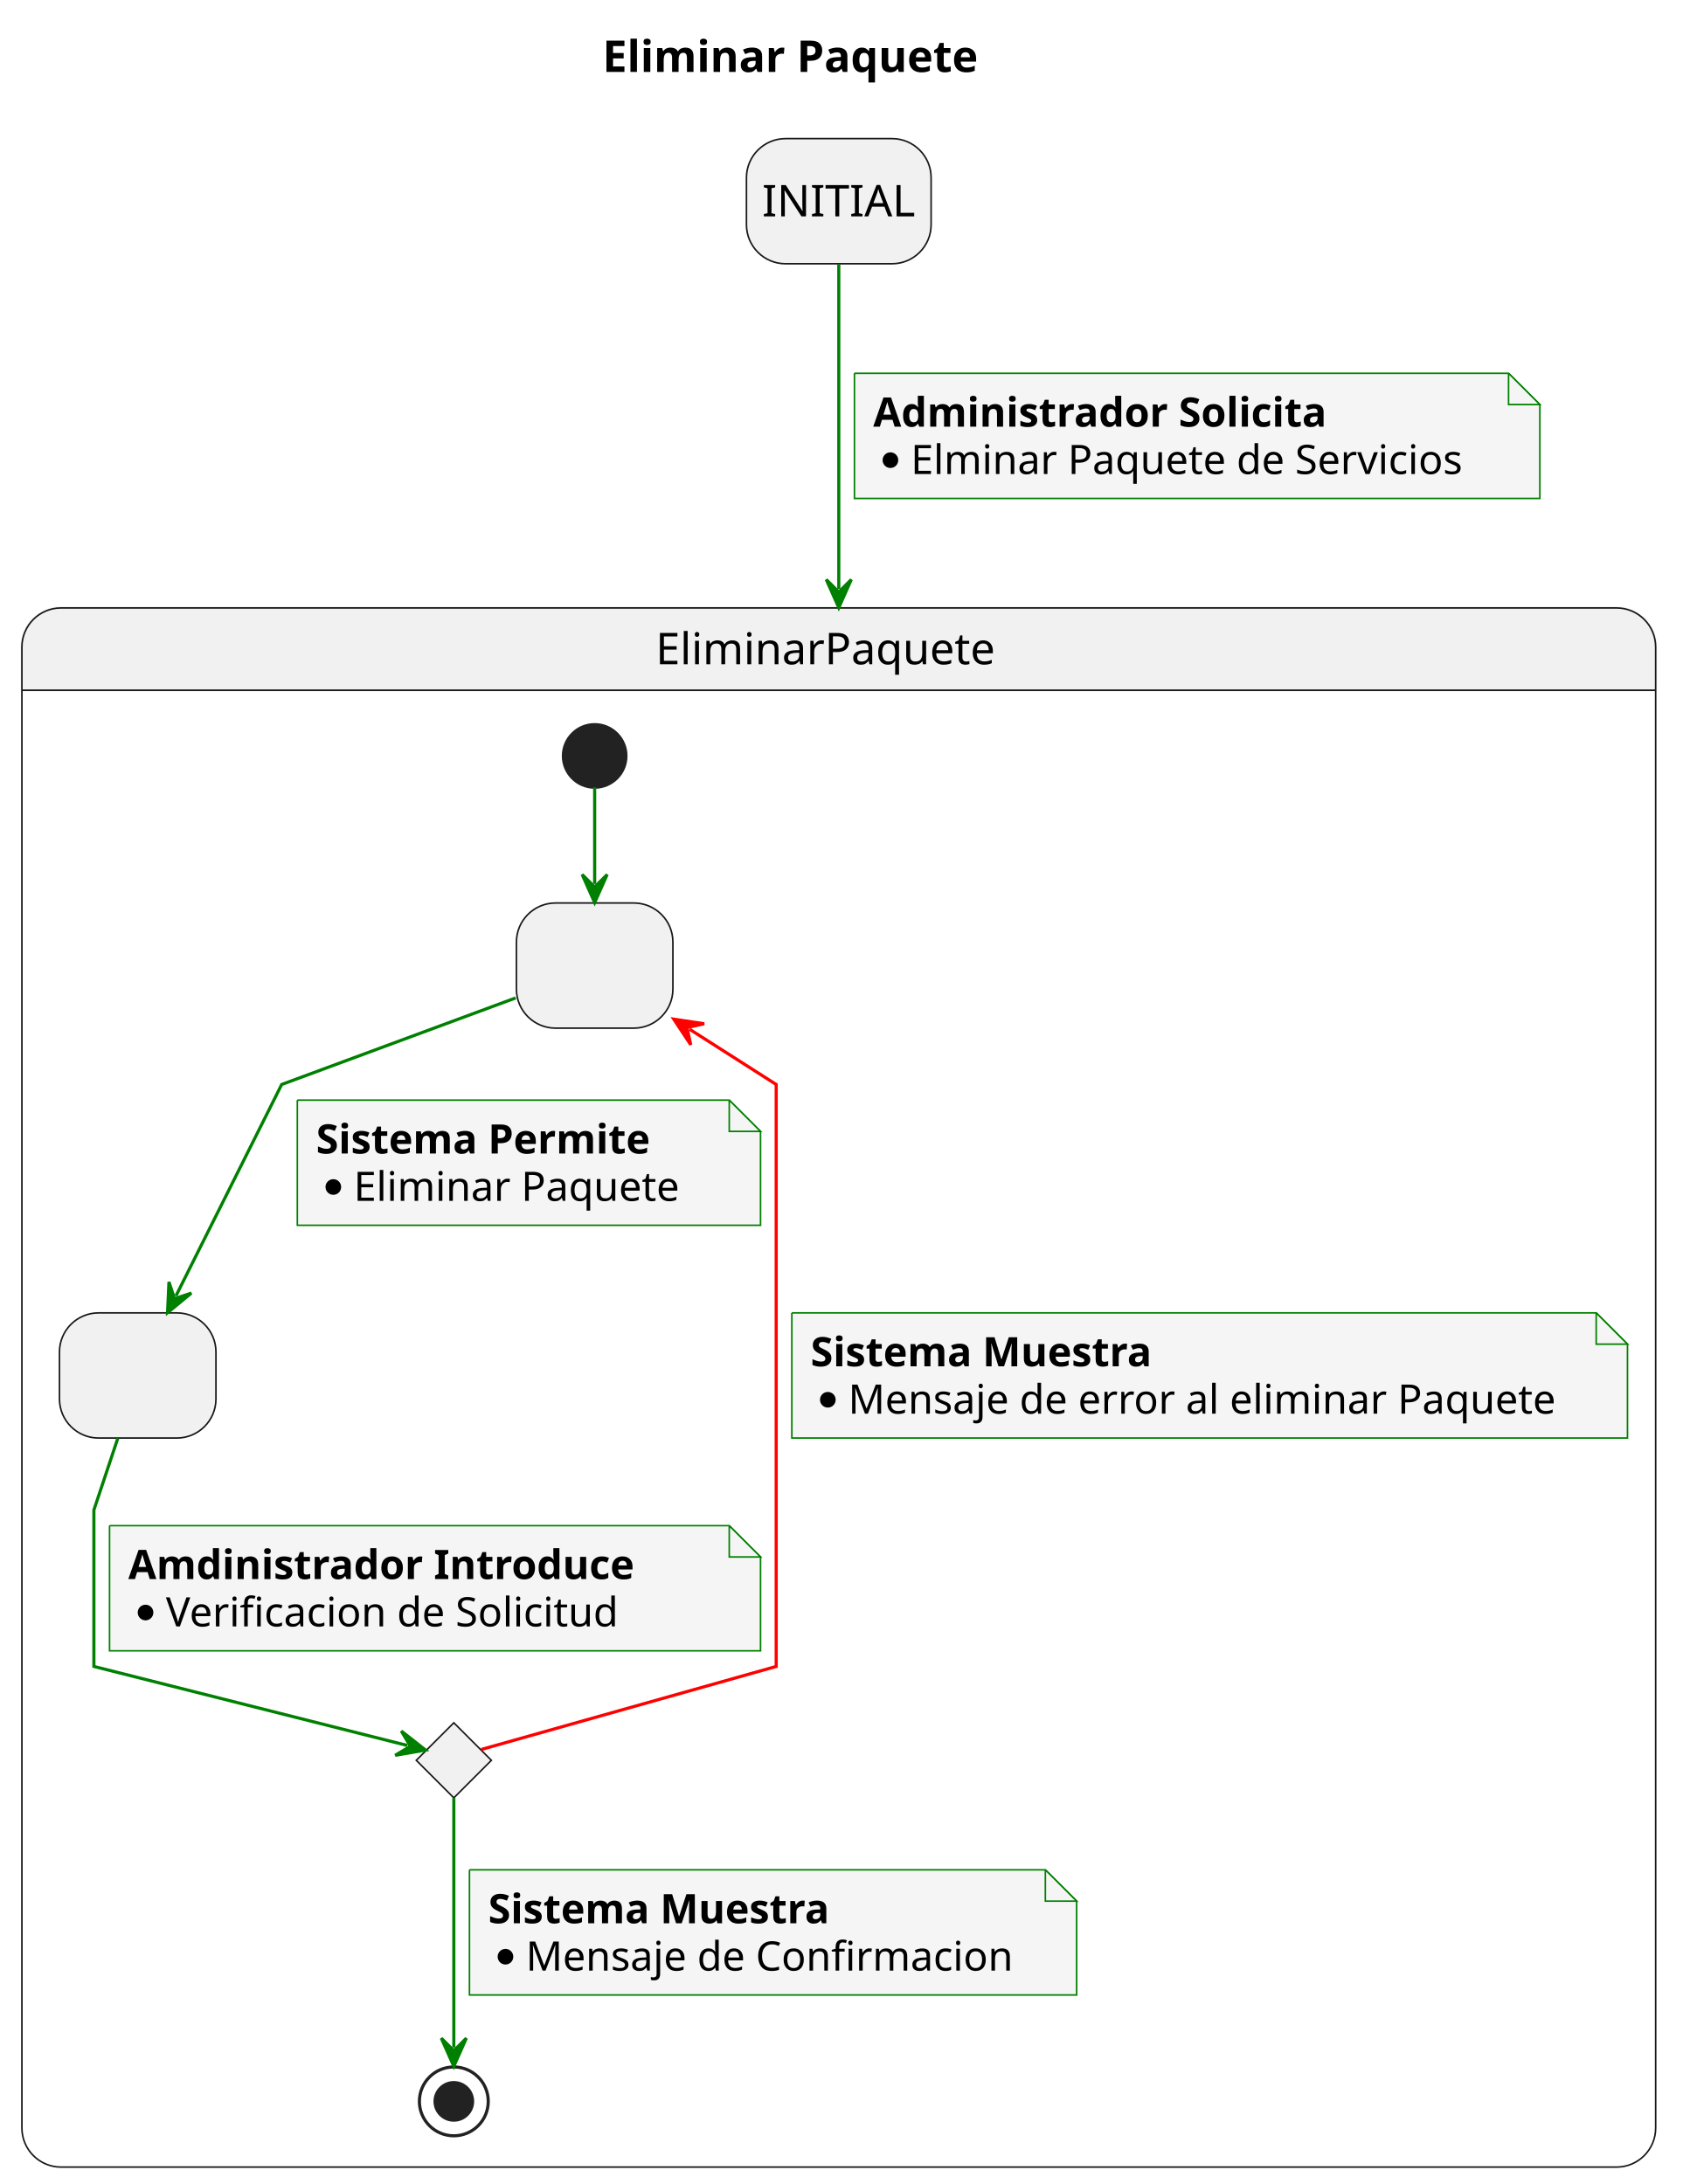
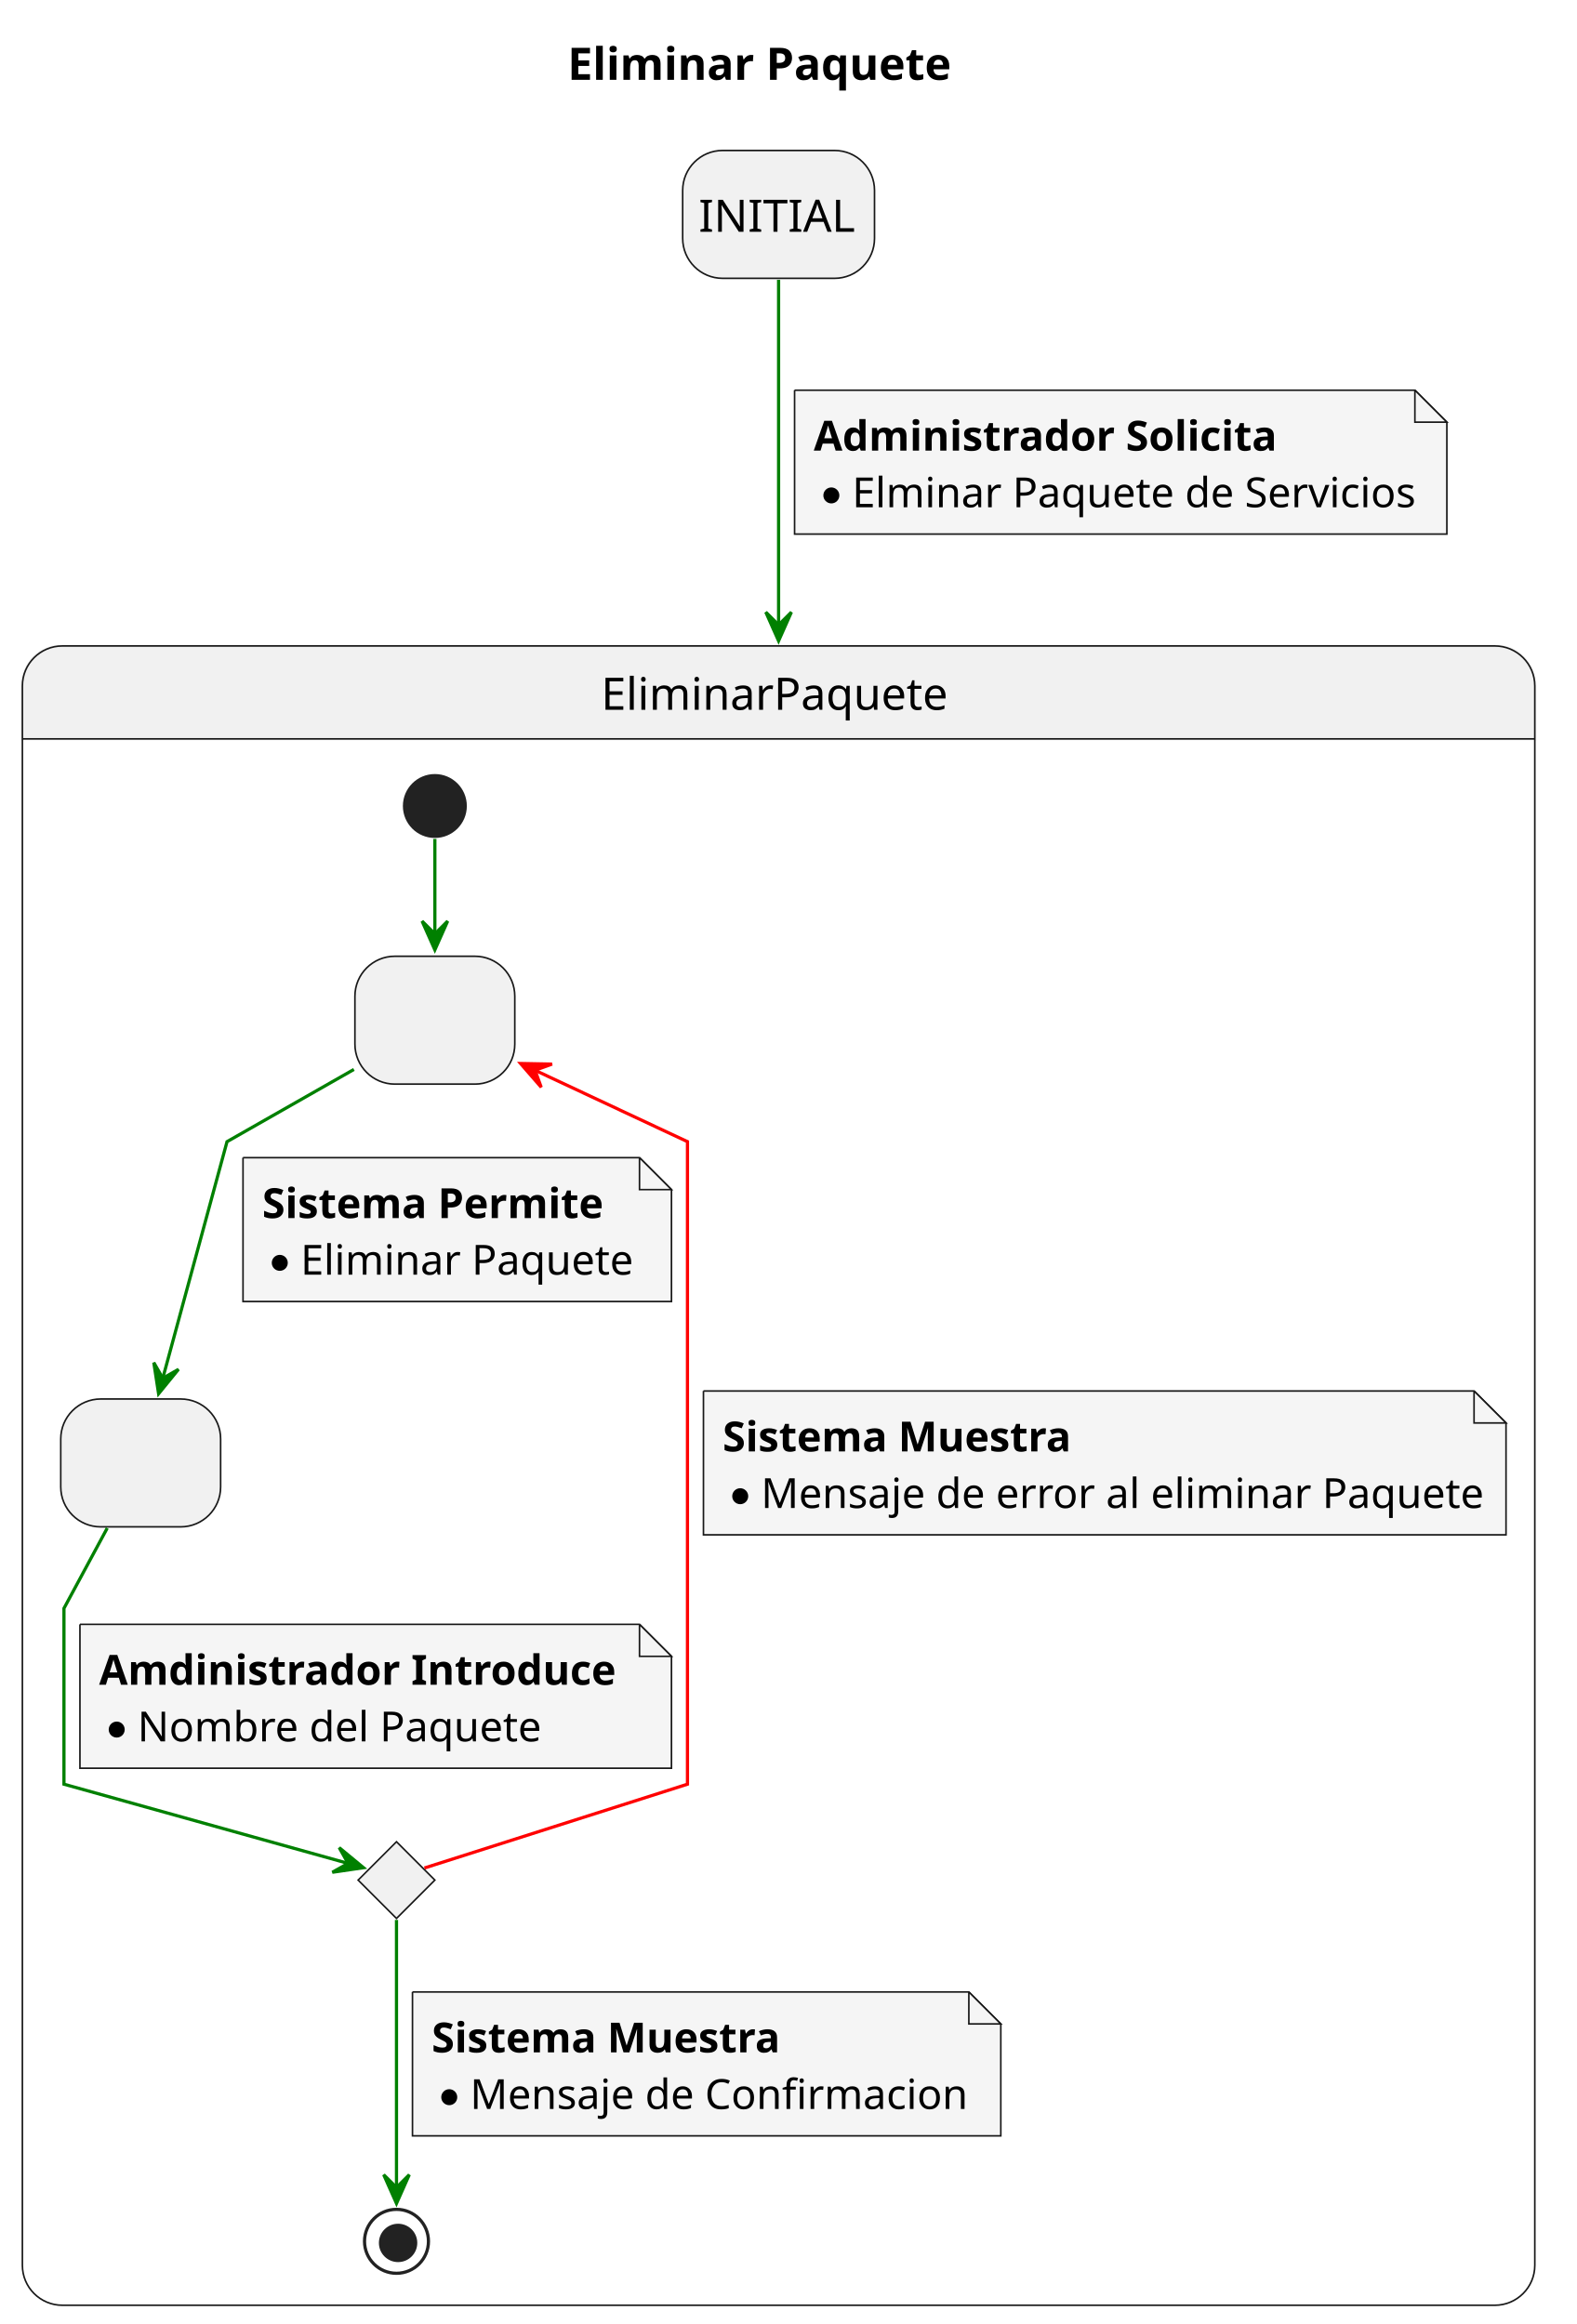
- <svg xmlns="http://www.w3.org/2000/svg" contentStyleType="text/css" height="698px" preserveAspectRatio="none" style="width:542px;height:698px;background:#FFFFFF;" version="1.1" viewBox="0 0 542 698" width="542px" zoomAndPan="magnify">
+ <svg xmlns="http://www.w3.org/2000/svg" contentStyleType="text/css" height="727px" preserveAspectRatio="none" style="width:493px;height:727px;background:#FFFFFF;" version="1.1" viewBox="0 0 493 727" width="493px" zoomAndPan="magnify">
  <defs />
  <g>
-     <text fill="#000000" font-family="sans-serif" font-size="14" font-weight="bold" lengthAdjust="spacing" textLength="137" x="192.5" y="22.995">Eliminar Paquete</text>
-     <rect fill="#F1F1F1" height="40" rx="12.5" ry="12.5" style="stroke:#181818;stroke-width:0.5;" width="59" x="238.5" y="44.297" />
-     <text fill="#000000" font-family="sans-serif" font-size="14" lengthAdjust="spacing" textLength="49" x="243.5" y="69.144">INITIAL</text>
-     <path d="M19.5,194.297 L516.5,194.297 A12.5,12.5 0 0 1 529,206.797 L529,220.594 L7,220.594 L7,206.797 A12.5,12.5 0 0 1 19.5,194.297 " fill="#F1F1F1" style="stroke:#F1F1F1;stroke-width:1.0;" />
-     <rect fill="none" height="498.297" rx="12.5" ry="12.5" style="stroke:#181818;stroke-width:0.5;" width="522" x="7" y="194.297" />
-     <line style="stroke:#181818;stroke-width:0.5;" x1="7" x2="529" y1="220.594" y2="220.594" />
-     <text fill="#000000" font-family="sans-serif" font-size="14" lengthAdjust="spacing" textLength="117" x="209.5" y="212.292">EliminarPaquete</text>
-     <rect fill="#F1F1F1" height="40" rx="12.5" ry="12.5" style="stroke:#181818;stroke-width:0.5;" width="50" x="165" y="288.594" />
-     <text fill="#000000" font-family="sans-serif" font-size="14" lengthAdjust="spacing" textLength="4" x="188" y="313.44"> </text>
-     <rect fill="#F1F1F1" height="40" rx="12.5" ry="12.5" style="stroke:#181818;stroke-width:0.5;" width="50" x="19" y="419.594" />
-     <text fill="#000000" font-family="sans-serif" font-size="14" lengthAdjust="spacing" textLength="4" x="42" y="444.44"> </text>
+     <rect fill="none" height="29.068" id="_title" style="stroke:none;stroke-width:1.0;" width="128" x="172.5" y="5" />
+     <text fill="#000000" font-family="sans-serif" font-size="14" font-weight="bold" lengthAdjust="spacing" textLength="118" x="177.5" y="24.966">Eliminar Paquete</text>
+     <rect fill="#F1F1F1" height="40" rx="12.5" ry="12.5" style="stroke:#181818;stroke-width:0.5;" width="60" x="213.5" y="47.068" />
+     <text fill="#000000" font-family="sans-serif" font-size="14" lengthAdjust="spacing" textLength="50" x="218.5" y="72.5">INITIAL</text>
+     <path d="M19.5,202.068 L467.5,202.068 A12.5,12.5 0 0 1 480,214.568 L480,231.136 L7,231.136 L7,214.568 A12.5,12.5 0 0 1 19.5,202.068 " fill="#F1F1F1" style="stroke:#F1F1F1;stroke-width:1.0;" />
+     <rect fill="none" height="519.068" rx="12.5" ry="12.5" style="stroke:#181818;stroke-width:0.5;" width="473" x="7" y="202.068" />
+     <line style="stroke:#181818;stroke-width:0.5;" x1="7" x2="480" y1="231.136" y2="231.136" />
+     <text fill="#000000" font-family="sans-serif" font-size="14" lengthAdjust="spacing" textLength="111" x="188" y="222.034">EliminarPaquete</text>
+     <rect fill="#F1F1F1" height="40" rx="12.5" ry="12.5" style="stroke:#181818;stroke-width:0.5;" width="50" x="111" y="299.136" />
+     <text fill="#000000" font-family="sans-serif" font-size="14" lengthAdjust="spacing" textLength="4" x="134" y="324.568"> </text>
+     <rect fill="#F1F1F1" height="40" rx="12.5" ry="12.5" style="stroke:#181818;stroke-width:0.5;" width="50" x="19" y="437.636" />
+     <text fill="#000000" font-family="sans-serif" font-size="14" lengthAdjust="spacing" textLength="4" x="42" y="463.068"> </text>
    <g id="elem_4">
-       <polygon fill="#F1F1F1" points="145,550.594,157,562.594,145,574.594,133,562.594,145,550.594" style="stroke:#181818;stroke-width:0.5;" />
+       <polygon fill="#F1F1F1" points="124,576.136,136,588.136,124,600.136,112,588.136,124,576.136" style="stroke:#181818;stroke-width:0.5;" />
    </g>
-     <ellipse cx="190" cy="241.594" fill="#222222" rx="10" ry="10" style="stroke:#222222;stroke-width:1.0;" />
-     <ellipse cx="145" cy="671.594" fill="none" rx="11" ry="11" style="stroke:#222222;stroke-width:1.0;" />
-     <ellipse cx="145" cy="671.594" fill="#222222" rx="6" ry="6" style="stroke:#222222;stroke-width:1.0;" />
+     <ellipse cx="136" cy="252.136" fill="#222222" rx="10" ry="10" style="stroke:none;stroke-width:1.0;" />
+     <ellipse cx="124" cy="701.136" fill="none" rx="10" ry="10" style="stroke:#222222;stroke-width:1.0;" />
+     <ellipse cx="124.5" cy="701.636" fill="#222222" rx="6" ry="6" style="stroke:none;stroke-width:1.0;" />
    <g id="link_*start*EliminarPaquete_2">
-       <path d="M190,251.632 C190,261.12 190,270.321 190,282.487 " fill="none" id="*start*EliminarPaquete-to-2" style="stroke:#008000;stroke-width:1.0;" />
-       <polygon fill="#008000" points="190,288.487,194,279.487,190,283.487,186,279.487,190,288.487" style="stroke:#008000;stroke-width:1.0;" />
+       <path d="M136,262.446 C136,270.236 136,281.736 136,292.266 " fill="none" id="*start*EliminarPaquete-to-2" style="stroke:#008000;stroke-width:1.0;" />
+       <polygon fill="#008000" points="136,297.146,140,288.146,136,292.146,132,288.146,136,297.146" style="stroke:#008000;stroke-width:1.0;" />
    </g>
    <g id="link_2_3">
-       <path d="M164.766,318.931 C135.142,329.892 90,346.594 90,346.594 C90,346.594 69.688,387.217 56.214,414.165 " fill="none" id="2-to-3" style="stroke:#008000;stroke-width:1.0;" />
-       <polygon fill="#008000" points="53.531,419.532,61.134,413.271,55.767,415.06,53.978,409.693,53.531,419.532" style="stroke:#008000;stroke-width:1.0;" />
-       <path d="M95,351.594 L95,391.594 L243,391.594 L243,361.594 L233,351.594 L95,351.594 " fill="#F5F5F5" style="stroke:#008000;stroke-width:0.5;" />
-       <path d="M233,351.594 L233,361.594 L243,361.594 L233,351.594 " fill="#F5F5F5" style="stroke:#008000;stroke-width:0.5;" />
-       <text fill="#000000" font-family="sans-serif" font-size="13" font-weight="bold" lengthAdjust="spacing" textLength="127" x="101" y="368.661">Sistema Permite</text>
-       <ellipse cx="106.5" cy="379.359" fill="#000000" rx="2.5" ry="2.5" style="stroke:#000000;stroke-width:0.0;" />
-       <text fill="#000000" font-family="sans-serif" font-size="13" lengthAdjust="spacing" textLength="108" x="113" y="383.793">Eliminar Paquete</text>
+       <path d="M110.68,334.546 C92.43,344.936 71,357.136 71,357.136 C71,357.136 58.84,401.936 50.84,431.416 " fill="none" id="2-to-3" style="stroke:#008000;stroke-width:1.0;" />
+       <polygon fill="#008000" points="49.6,435.986,55.823,428.352,50.913,431.161,48.104,426.251,49.6,435.986" style="stroke:#008000;stroke-width:1.0;" />
+       <path d="M76,362.136 L76,407.136 L210,407.136 L210,372.136 L200,362.136 L76,362.136 " fill="#F5F5F5" style="stroke:#181818;stroke-width:0.5;" />
+       <path d="M200,362.136 L200,372.136 L210,372.136 L200,362.136 " fill="#F5F5F5" style="stroke:#181818;stroke-width:0.5;" />
+       <text fill="#000000" font-family="sans-serif" font-size="13" font-weight="bold" lengthAdjust="spacing" textLength="108" x="82" y="381.033">Sistema Permite</text>
+       <ellipse cx="87.5" cy="395.048" fill="#000000" rx="2.5" ry="2.5" style="stroke:#000000;stroke-width:0.0;" />
+       <text fill="#000000" font-family="sans-serif" font-size="13" lengthAdjust="spacing" textLength="101" x="94" y="398.739">Eliminar Paquete</text>
    </g>
    <g id="link_3_4">
-       <path d="M37.655,459.628 C33.951,470.74 30,482.594 30,482.594 C30,482.594 30,532.594 30,532.594 C30,532.594 103.048,551.015 130.158,557.851 " fill="none" id="3-to-4" style="stroke:#008000;stroke-width:1.0;" />
-       <polygon fill="#008000" points="135.976,559.318,128.227,553.239,131.128,558.095,126.271,560.996,135.976,559.318" style="stroke:#008000;stroke-width:1.0;" />
-       <path d="M35,487.594 L35,527.594 L243,527.594 L243,497.594 L233,487.594 L35,487.594 " fill="#F5F5F5" style="stroke:#008000;stroke-width:0.5;" />
-       <path d="M233,487.594 L233,497.594 L243,497.594 L233,487.594 " fill="#F5F5F5" style="stroke:#008000;stroke-width:0.5;" />
-       <text fill="#000000" font-family="sans-serif" font-size="13" font-weight="bold" lengthAdjust="spacing" textLength="187" x="41" y="504.661">Amdinistrador Introduce</text>
-       <ellipse cx="46.5" cy="515.359" fill="#000000" rx="2.5" ry="2.5" style="stroke:#000000;stroke-width:0.0;" />
-       <text fill="#000000" font-family="sans-serif" font-size="13" lengthAdjust="spacing" textLength="151" x="53" y="519.793">Verificacion de Solicitud</text>
+       <path d="M33.54,478.026 C27.08,490.016 20,503.136 20,503.136 C20,503.136 20,558.136 20,558.136 C20,558.136 80.49,575.006 109.2,583.006 " fill="none" id="3-to-4" style="stroke:#008000;stroke-width:1.0;" />
+       <polygon fill="#008000" points="113.68,584.256,106.086,577.985,108.864,582.913,103.936,585.691,113.68,584.256" style="stroke:#008000;stroke-width:1.0;" />
+       <path d="M25,508.136 L25,553.136 L210,553.136 L210,518.136 L200,508.136 L25,508.136 " fill="#F5F5F5" style="stroke:#181818;stroke-width:0.5;" />
+       <path d="M200,508.136 L200,518.136 L210,518.136 L200,508.136 " fill="#F5F5F5" style="stroke:#181818;stroke-width:0.5;" />
+       <text fill="#000000" font-family="sans-serif" font-size="13" font-weight="bold" lengthAdjust="spacing" textLength="164" x="31" y="527.033">Amdinistrador Introduce</text>
+       <ellipse cx="36.5" cy="541.048" fill="#000000" rx="2.5" ry="2.5" style="stroke:#000000;stroke-width:0.0;" />
+       <text fill="#000000" font-family="sans-serif" font-size="13" lengthAdjust="spacing" textLength="124" x="43" y="544.739">Nombre del Paquete</text>
    </g>
    <g id="link_4_*end*EliminarPaquete">
-       <path d="M145,574.642 C145,595.466 145,634.239 145,654.393 " fill="none" id="4-to-*end*EliminarPaquete" style="stroke:#008000;stroke-width:1.0;" />
-       <polygon fill="#008000" points="145,660.393,149,651.393,145,655.393,141,651.393,145,660.393" style="stroke:#008000;stroke-width:1.0;" />
-       <path d="M150,597.594 L150,637.594 L344,637.594 L344,607.594 L334,597.594 L150,597.594 " fill="#F5F5F5" style="stroke:#008000;stroke-width:0.5;" />
-       <path d="M334,597.594 L334,607.594 L344,607.594 L334,597.594 " fill="#F5F5F5" style="stroke:#008000;stroke-width:0.5;" />
-       <text fill="#000000" font-family="sans-serif" font-size="13" font-weight="bold" lengthAdjust="spacing" textLength="129" x="156" y="614.661">Sistema Muestra</text>
-       <ellipse cx="161.5" cy="625.359" fill="#000000" rx="2.5" ry="2.5" style="stroke:#000000;stroke-width:0.0;" />
-       <text fill="#000000" font-family="sans-serif" font-size="13" lengthAdjust="spacing" textLength="161" x="168" y="629.793">Mensaje de Confirmacion</text>
+       <path d="M124,600.596 C124,620.576 124,661.806 124,684.426 " fill="none" id="4-to-*end*EliminarPaquete" style="stroke:#008000;stroke-width:1.0;" />
+       <polygon fill="#008000" points="124,689.296,128,680.296,124,684.296,120,680.296,124,689.296" style="stroke:#008000;stroke-width:1.0;" />
+       <path d="M129,623.136 L129,668.136 L313,668.136 L313,633.136 L303,623.136 L129,623.136 " fill="#F5F5F5" style="stroke:#181818;stroke-width:0.5;" />
+       <path d="M303,623.136 L303,633.136 L313,633.136 L303,623.136 " fill="#F5F5F5" style="stroke:#181818;stroke-width:0.5;" />
+       <text fill="#000000" font-family="sans-serif" font-size="13" font-weight="bold" lengthAdjust="spacing" textLength="110" x="135" y="642.033">Sistema Muestra</text>
+       <ellipse cx="140.5" cy="656.048" fill="#000000" rx="2.5" ry="2.5" style="stroke:#000000;stroke-width:0.0;" />
+       <text fill="#000000" font-family="sans-serif" font-size="13" lengthAdjust="spacing" textLength="151" x="147" y="659.739">Mensaje de Confirmacion</text>
    </g>
    <g id="link_4_2">
-       <path d="M153.782,559.121 C178.69,552.108 248,532.594 248,532.594 C248,532.594 248,346.594 248,346.594 C248,346.594 235.959,338.913 220.329,328.942 " fill="none" id="4-to-2" style="stroke:#FF0000;stroke-width:1.0;" />
-       <polygon fill="#FF0000" points="215.271,325.715,220.707,333.927,219.486,328.404,225.01,327.183,215.271,325.715" style="stroke:#FF0000;stroke-width:1.0;" />
-       <path d="M253,419.594 L253,459.594 L520,459.594 L520,429.594 L510,419.594 L253,419.594 " fill="#F5F5F5" style="stroke:#008000;stroke-width:0.5;" />
-       <path d="M510,419.594 L510,429.594 L520,429.594 L510,419.594 " fill="#F5F5F5" style="stroke:#008000;stroke-width:0.5;" />
-       <text fill="#000000" font-family="sans-serif" font-size="13" font-weight="bold" lengthAdjust="spacing" textLength="129" x="259" y="436.661">Sistema Muestra</text>
-       <ellipse cx="264.5" cy="447.359" fill="#000000" rx="2.5" ry="2.5" style="stroke:#000000;stroke-width:0.0;" />
-       <text fill="#000000" font-family="sans-serif" font-size="13" lengthAdjust="spacing" textLength="234" x="271" y="451.793">Mensaje de error al eliminar Paquete</text>
+       <path d="M132.73,584.356 C155.5,577.096 215,558.136 215,558.136 C215,558.136 215,357.136 215,357.136 C215,357.136 189.32,345.106 167.24,334.766 " fill="none" id="4-to-2" style="stroke:#FF0000;stroke-width:1.0;" />
+       <polygon fill="#FF0000" points="162.8,332.686,169.263,340.118,167.331,334.801,172.647,332.869,162.8,332.686" style="stroke:#FF0000;stroke-width:1.0;" />
+       <path d="M220,435.136 L220,480.136 L471,480.136 L471,445.136 L461,435.136 L220,435.136 " fill="#F5F5F5" style="stroke:#181818;stroke-width:0.5;" />
+       <path d="M461,435.136 L461,445.136 L471,445.136 L461,435.136 " fill="#F5F5F5" style="stroke:#181818;stroke-width:0.5;" />
+       <text fill="#000000" font-family="sans-serif" font-size="13" font-weight="bold" lengthAdjust="spacing" textLength="110" x="226" y="454.033">Sistema Muestra</text>
+       <ellipse cx="231.5" cy="468.048" fill="#000000" rx="2.5" ry="2.5" style="stroke:#000000;stroke-width:0.0;" />
+       <text fill="#000000" font-family="sans-serif" font-size="13" lengthAdjust="spacing" textLength="218" x="238" y="471.739">Mensaje de error al eliminar Paquete</text>
    </g>
    <g id="link_startState_EliminarPaquete">
-       <path d="M268,84.511 C268,107.318 268,142.117 268,188.215 " fill="none" id="startState-to-EliminarPaquete" style="stroke:#008000;stroke-width:1.0;" />
-       <polygon fill="#008000" points="268,194.215,272,185.215,268,189.215,264,185.215,268,194.215" style="stroke:#008000;stroke-width:1.0;" />
-       <path d="M273,119.297 L273,159.297 L492,159.297 L492,129.297 L482,119.297 L273,119.297 " fill="#F5F5F5" style="stroke:#008000;stroke-width:0.5;" />
-       <path d="M482,119.297 L482,129.297 L492,129.297 L482,119.297 " fill="#F5F5F5" style="stroke:#008000;stroke-width:0.5;" />
-       <text fill="#000000" font-family="sans-serif" font-size="13" font-weight="bold" lengthAdjust="spacing" textLength="169" x="279" y="136.364">Administrador Solicita</text>
-       <ellipse cx="284.5" cy="147.062" fill="#000000" rx="2.5" ry="2.5" style="stroke:#000000;stroke-width:0.0;" />
-       <text fill="#000000" font-family="sans-serif" font-size="13" lengthAdjust="spacing" textLength="186" x="291" y="151.497">Elminar Paquete de Servicios</text>
+       <path d="M243.5,87.538 C243.5,110.068 243.5,149.968 243.5,195.538 " fill="none" id="startState-to-EliminarPaquete" style="stroke:#008000;stroke-width:1.0;" />
+       <polygon fill="#008000" points="243.5,200.488,247.5,191.488,243.5,195.488,239.5,191.488,243.5,200.488" style="stroke:#008000;stroke-width:1.0;" />
+       <path d="M248.5,122.068 L248.5,167.068 L452.5,167.068 L452.5,132.068 L442.5,122.068 L248.5,122.068 " fill="#F5F5F5" style="stroke:#181818;stroke-width:0.5;" />
+       <path d="M442.5,122.068 L442.5,132.068 L452.5,132.068 L442.5,122.068 " fill="#F5F5F5" style="stroke:#181818;stroke-width:0.5;" />
+       <text fill="#000000" font-family="sans-serif" font-size="13" font-weight="bold" lengthAdjust="spacing" textLength="146" x="254.5" y="140.965">Administrador Solicita</text>
+       <ellipse cx="260" cy="154.98" fill="#000000" rx="2.5" ry="2.5" style="stroke:#000000;stroke-width:0.0;" />
+       <text fill="#000000" font-family="sans-serif" font-size="13" lengthAdjust="spacing" textLength="171" x="266.5" y="158.671">Elminar Paquete de Servicios</text>
    </g>
  </g>
</svg>
